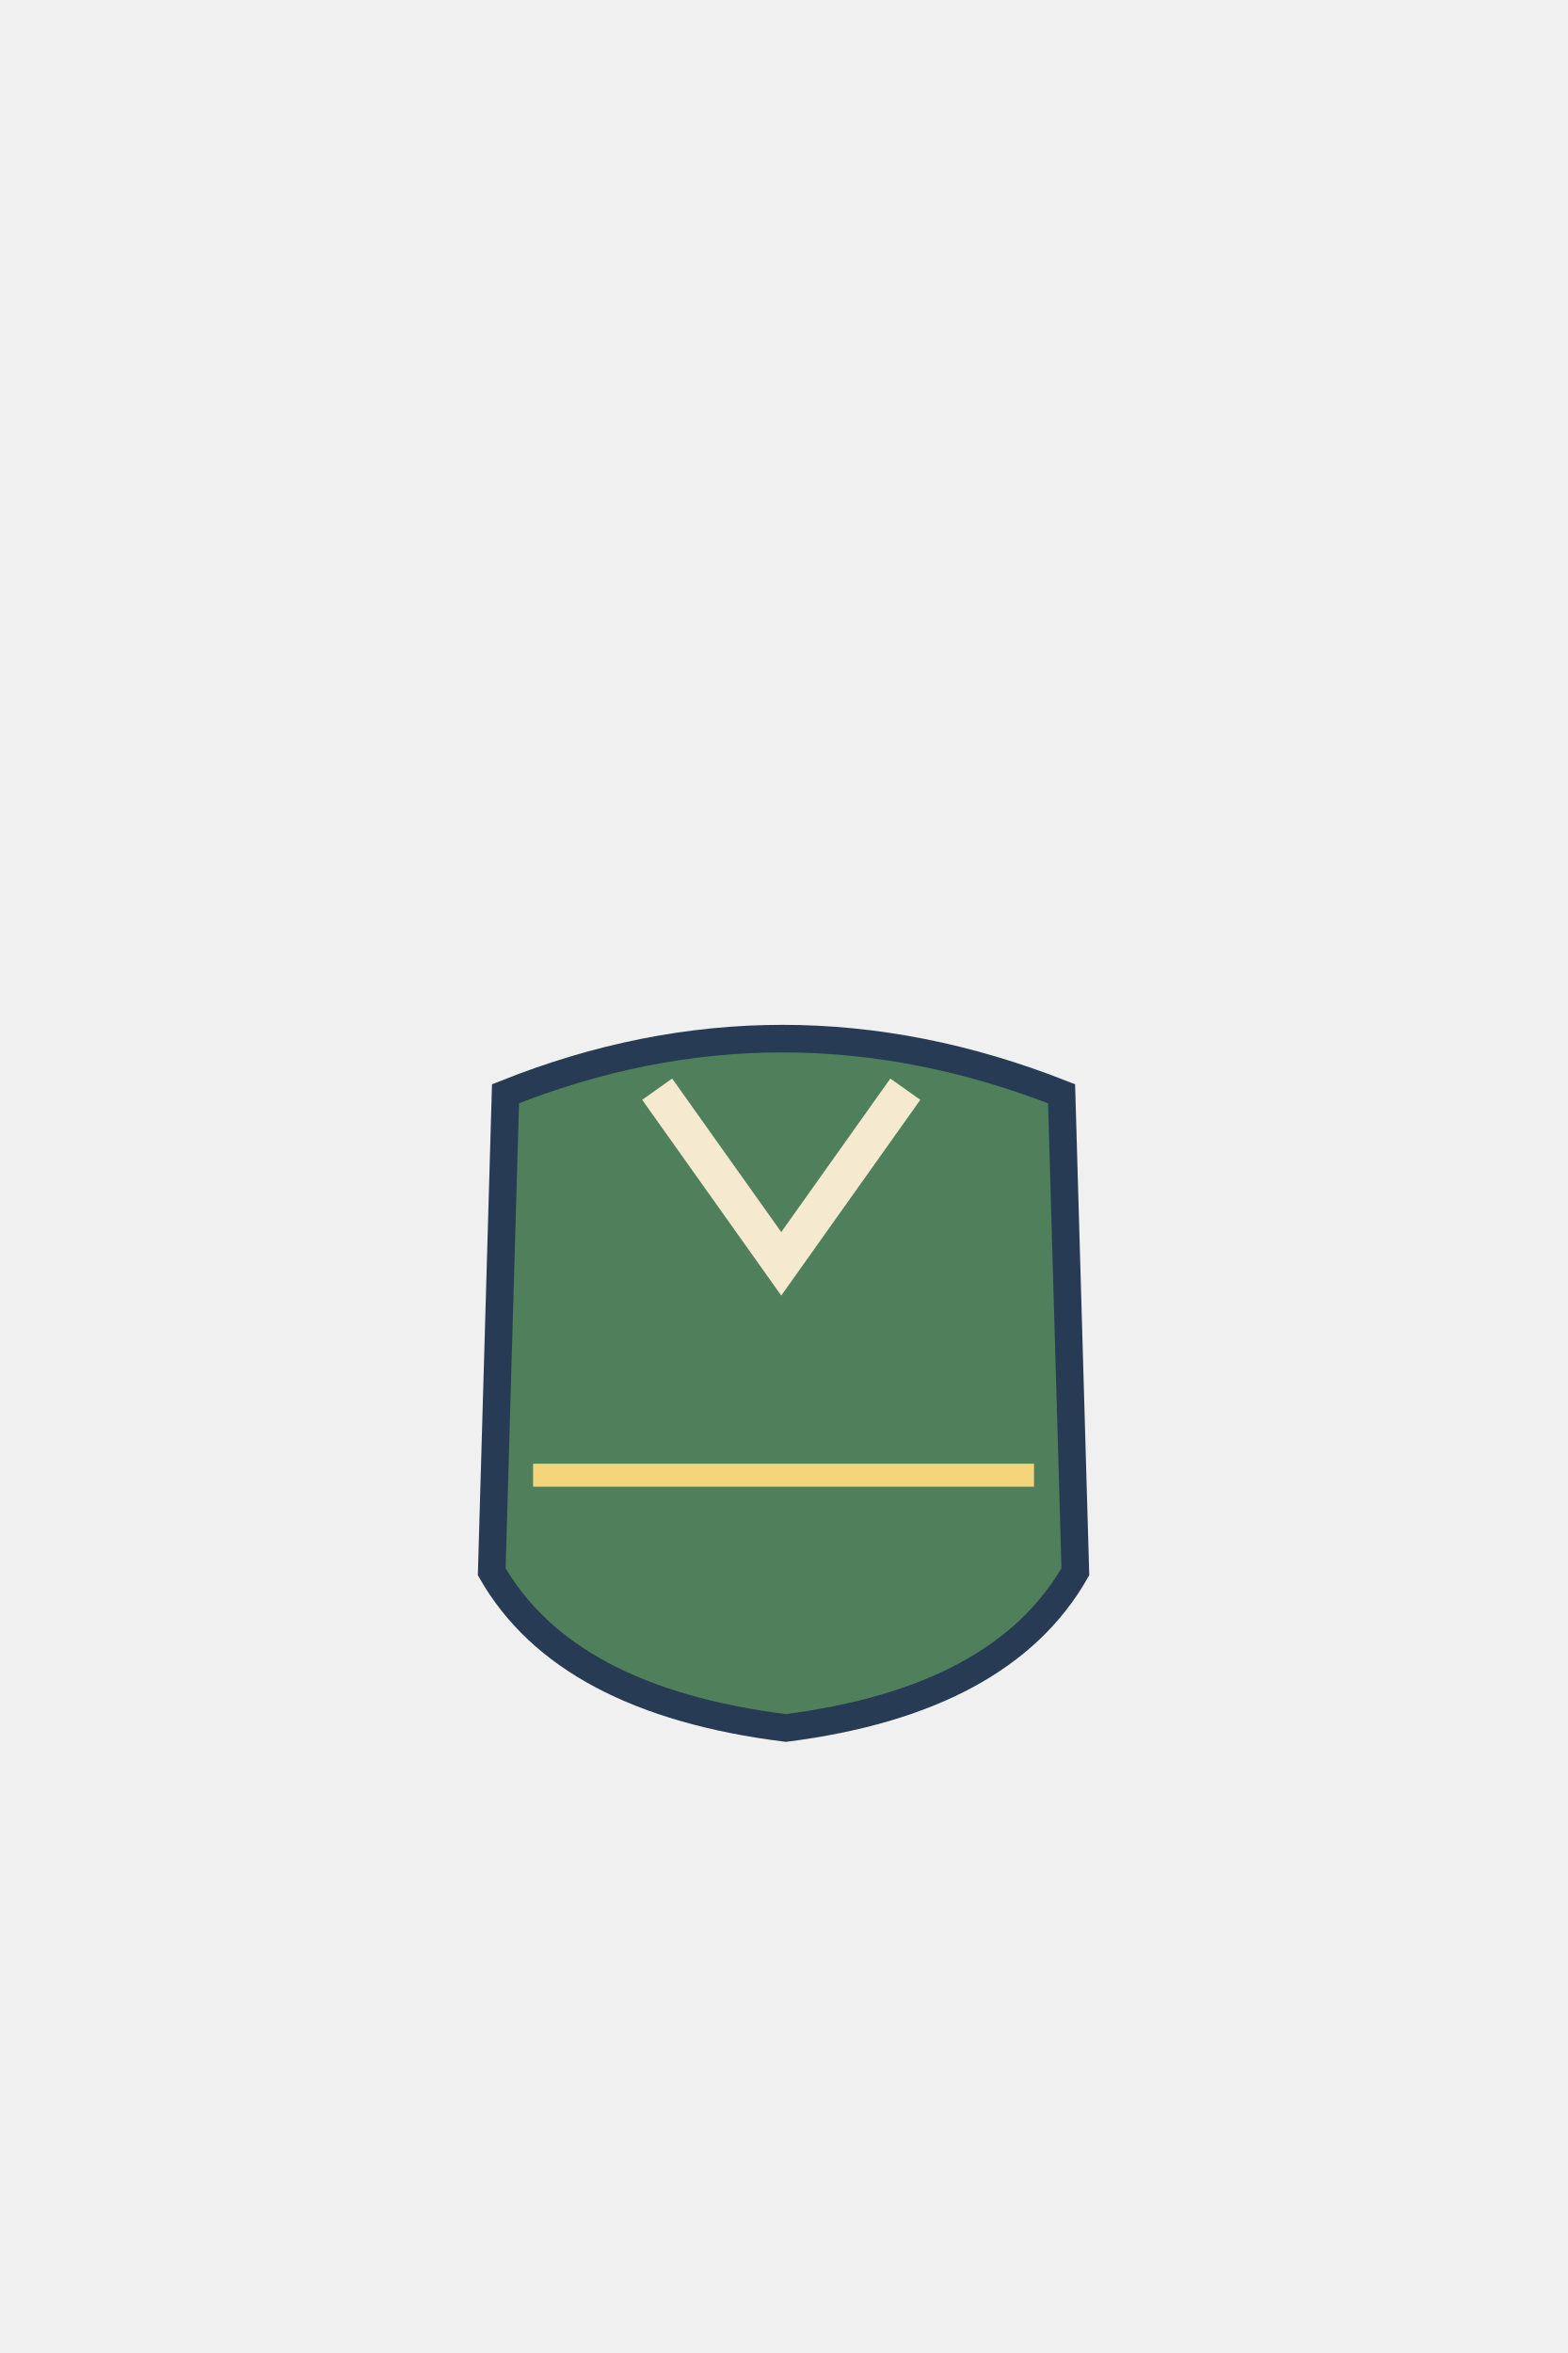
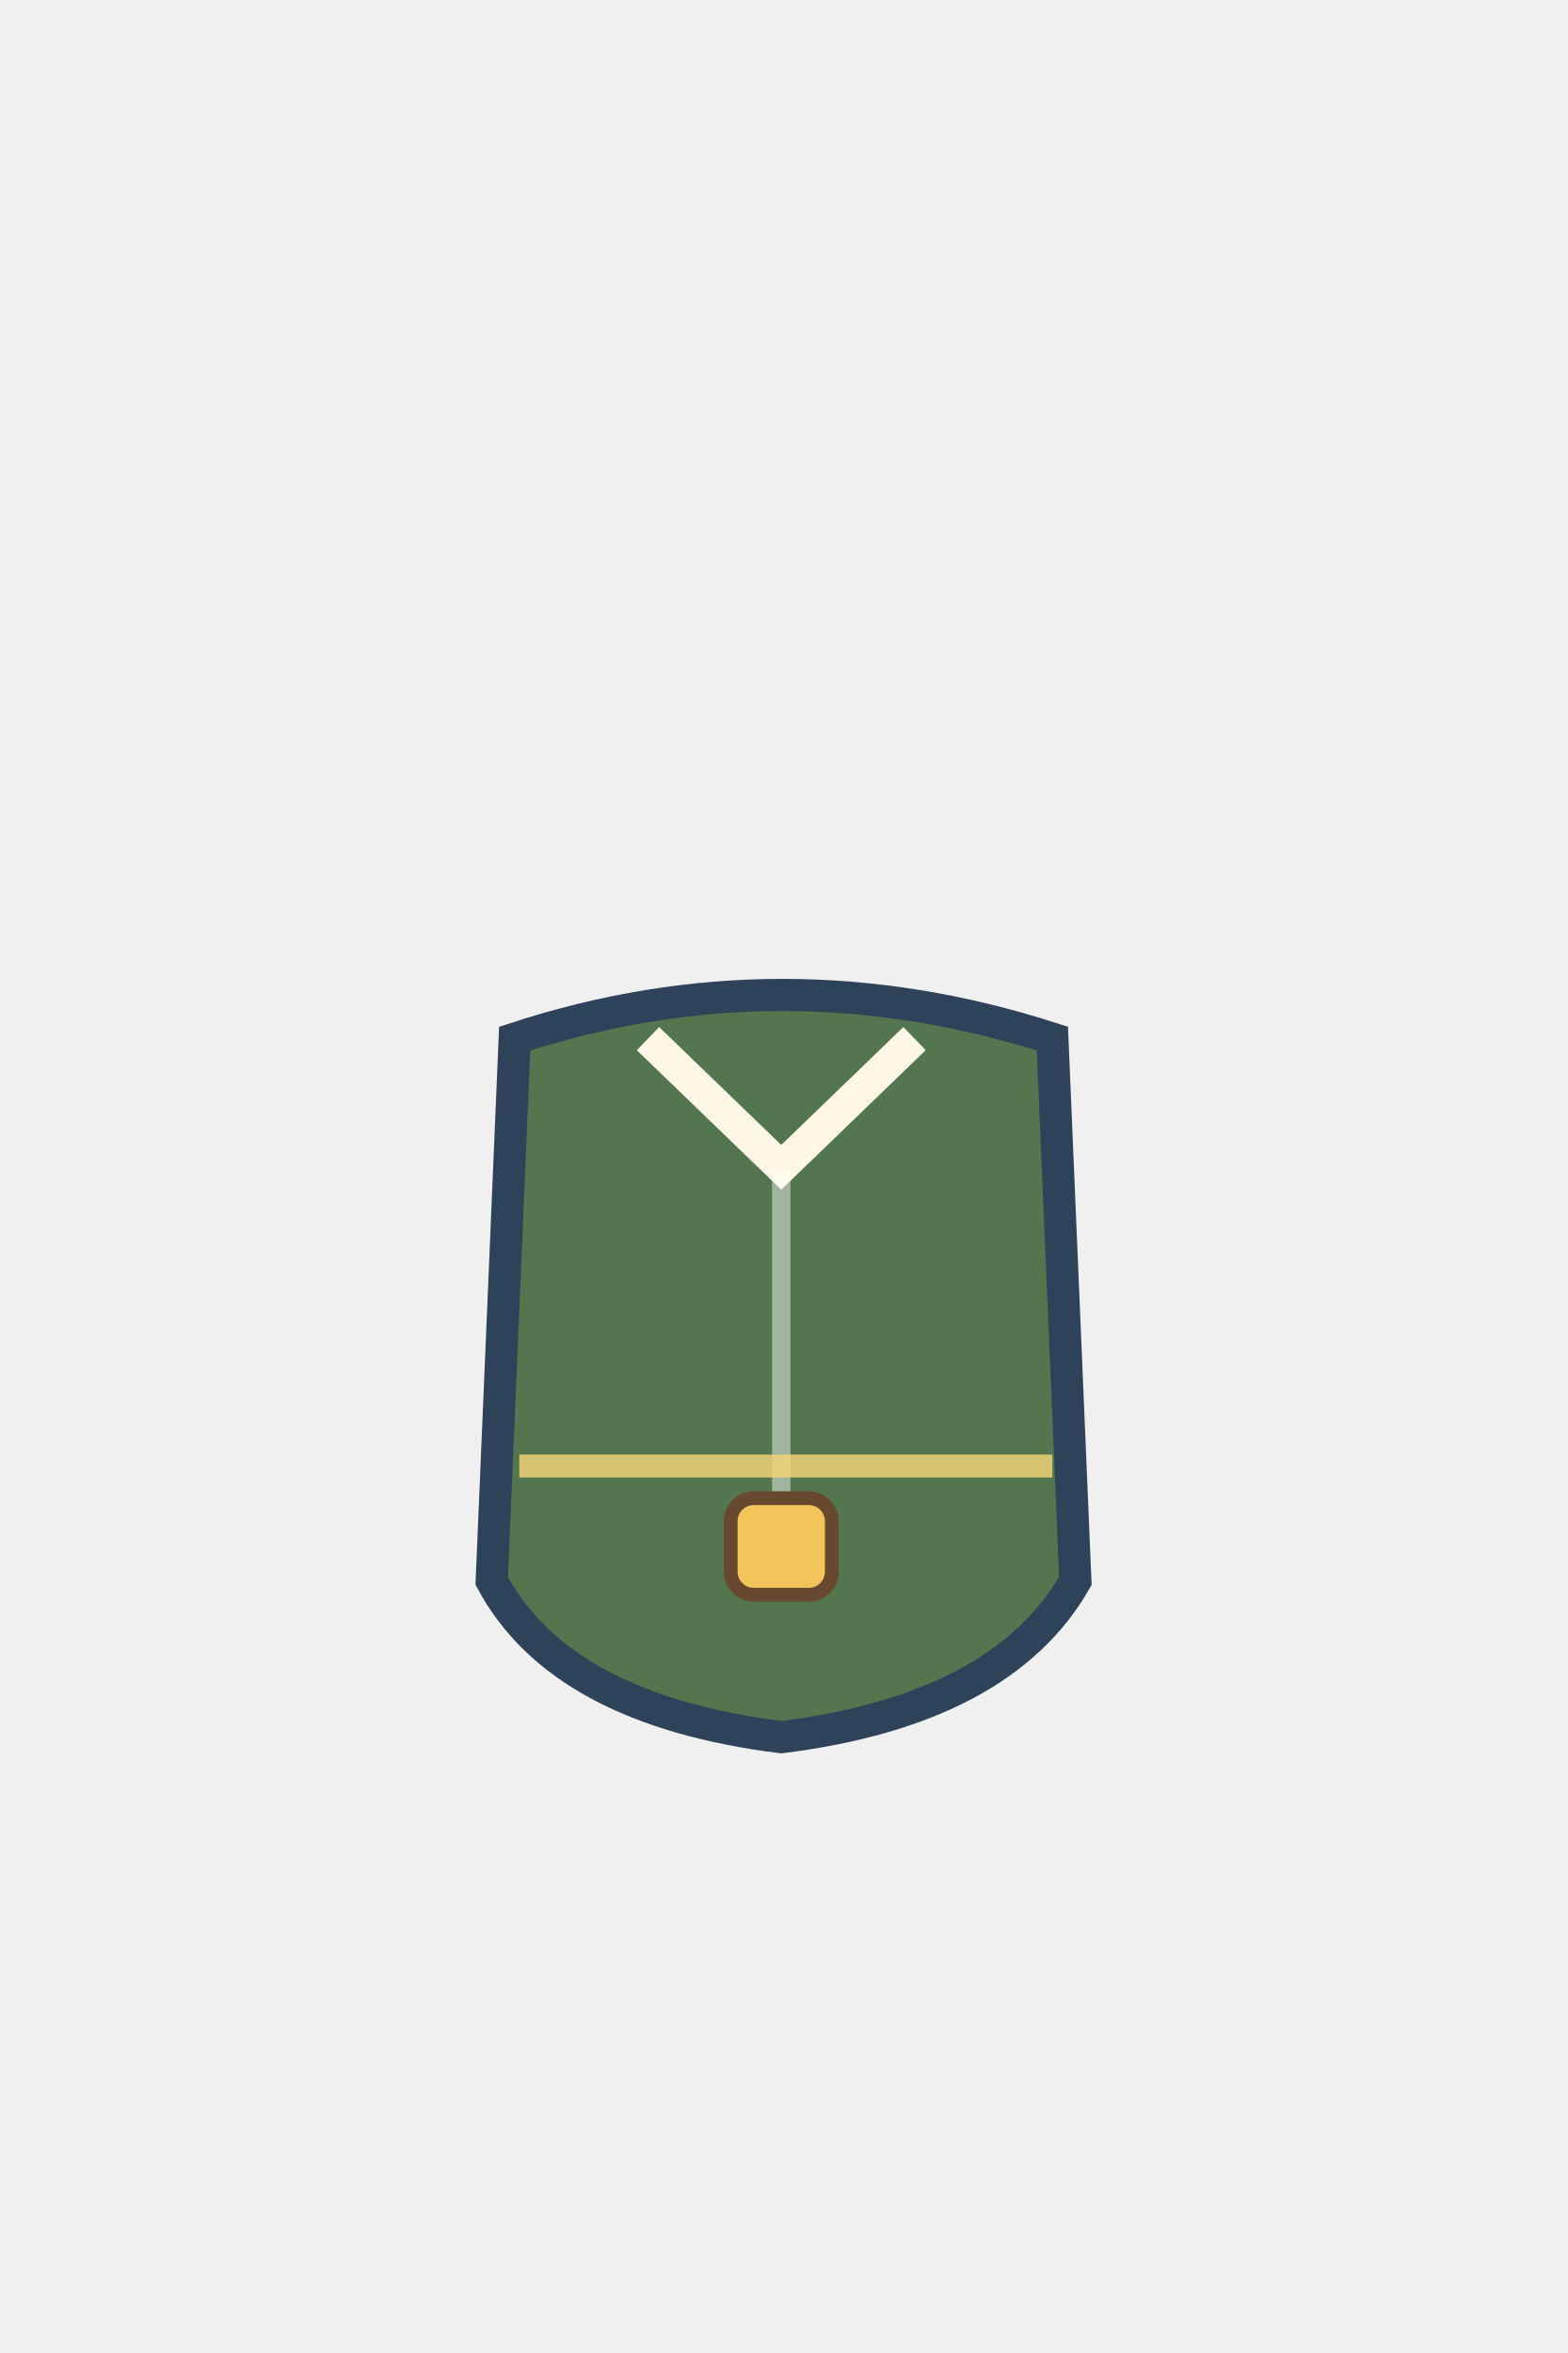
<svg xmlns="http://www.w3.org/2000/svg" viewBox="0 0 341 512">
-   <g>
-     <path d="M110 238 Q170 214 231 238 L234 342 Q218 370 171 376 Q123 370 107 342Z" fill="#4f805b" stroke="#283b54" stroke-width="6" />
-     <path d="M143 237 L170 275 L197 237" fill="none" stroke="#f5e9cf" stroke-width="8" />
-     <path d="M116 321 H225" stroke="#f5d57b" stroke-width="5" />
-   </g>
+   <defs>
+     <linearGradient id="skin" x1="0" y1="0" x2="0" y2="1">
+       <stop stop-color="#ffd9bb" />
+       <stop offset="1" stop-color="#e9ad86" />
+     </linearGradient>
+     <linearGradient id="shirt" x1="0" y1="0" x2="1" y2="1">
+       <stop stop-color="#f7fbff" />
+       <stop offset="1" stop-color="#dbe8f3" />
+     </linearGradient>
+   </defs>
+   <path d="M112 226 Q170 207 229 226 L234 344 Q218 372 170 378 Q122 372 107 344Z" fill="#53764e" stroke="#2e435a" stroke-width="7" />
+   <path d="M141 226 L170 254 L199 226" fill="none" stroke="#fff7e6" stroke-width="7" />
+   <path d="M170 255 V330" stroke="#fff" stroke-width="4" opacity=".45" />
+   <path d="M113 319 H229" stroke="#f6d477" stroke-width="5" opacity=".8" />
+   <rect x="159" y="326" width="22" height="21" rx="5" fill="#f2c45a" stroke="#68482e" stroke-width="3" />
</svg>
